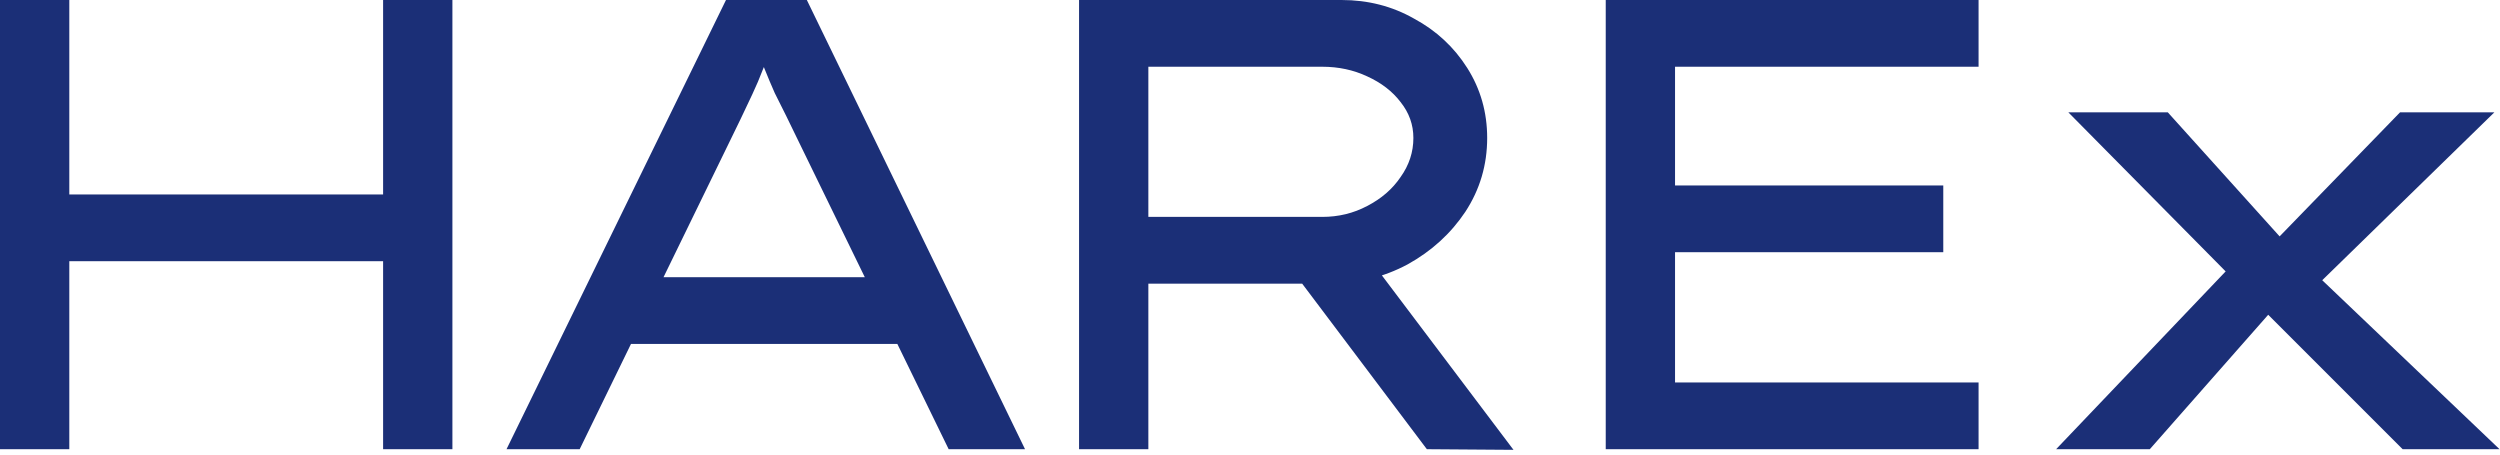
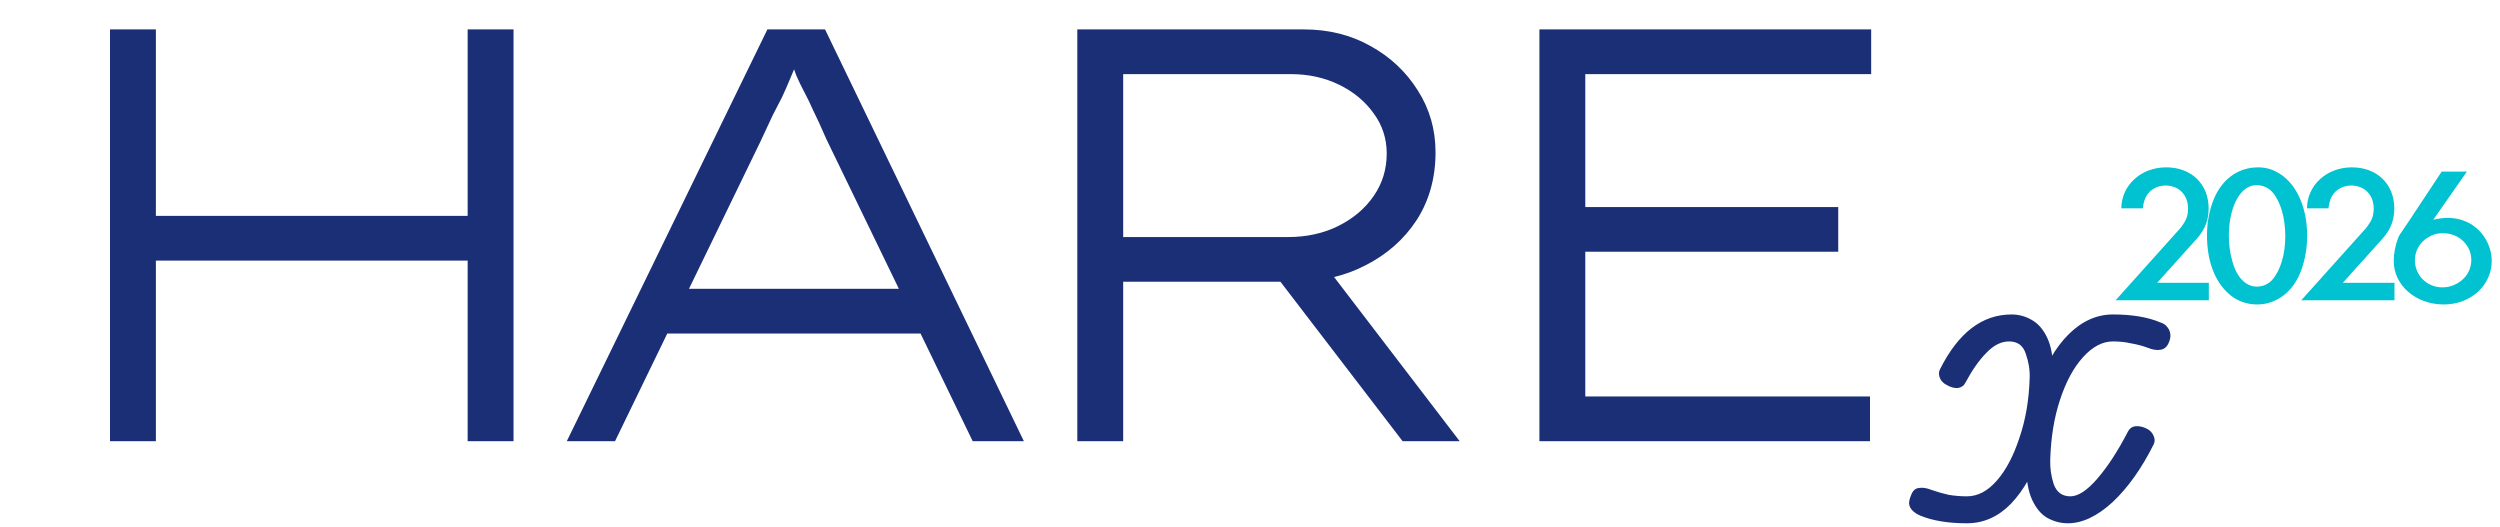
- <svg xmlns="http://www.w3.org/2000/svg" width="374" height="68" viewBox="0 0 374 68" fill="none">
-   <path d="M57.312 67.2V-5.34058e-05H67.68V67.2H57.312ZM7.72476e-05 67.2V-5.34058e-05H10.368V67.2H7.72476e-05ZM4.512 39.072L4.608 29.088H61.92V39.072H4.512ZM75.776 67.2L108.608 -5.34058e-05H120.704L153.344 67.2H141.92L119.36 20.928C118.784 19.712 118.208 18.528 117.632 17.376C117.056 16.224 116.48 15.072 115.904 13.92C115.392 12.768 114.88 11.552 114.368 10.272C113.856 8.992 113.344 7.584 112.832 6.048L115.904 5.952C115.328 7.488 114.752 8.928 114.176 10.272C113.664 11.616 113.12 12.896 112.544 14.112C111.968 15.328 111.392 16.544 110.816 17.76C110.24 18.912 109.664 20.096 109.088 21.312L86.72 67.2H75.776ZM90.08 51.456L94.208 41.472H134.048L135.68 51.456H90.08ZM161.426 67.2V-5.34058e-05H200.69C204.658 -5.34058e-05 208.274 0.928 211.538 2.784C214.866 4.576 217.522 7.04 219.506 10.176C221.49 13.312 222.482 16.8 222.482 20.64C222.482 24.672 221.394 28.352 219.218 31.68C217.042 34.944 214.162 37.568 210.578 39.552C206.994 41.472 203.058 42.432 198.77 42.432H171.794V67.2H161.426ZM213.458 67.2L190.61 36.864L201.65 34.464L226.418 67.296L213.458 67.2ZM171.794 32.448H197.81C200.242 32.448 202.482 31.904 204.53 30.816C206.642 29.728 208.306 28.288 209.522 26.496C210.802 24.704 211.442 22.752 211.442 20.64C211.442 18.656 210.802 16.864 209.522 15.264C208.306 13.664 206.642 12.384 204.53 11.424C202.482 10.464 200.242 9.984 197.81 9.984H171.794V32.448ZM240.218 67.2V-5.34058e-05H295.994V9.984H250.586V57.216H295.994V67.2H240.218ZM245.882 37.728V27.744H290.714V37.728H245.882ZM359.435 67.2L337.067 44.832L335.147 42.816L309.419 16.8H324.299L343.595 38.208L345.323 39.936L373.931 67.2H359.435ZM307.595 67.2L333.227 40.32L340.043 46.272L321.611 67.2H307.595ZM345.899 43.392L339.947 36.48L359.051 16.8H373.163L345.899 43.392Z" fill="#1B2F77" />
+ <svg xmlns="http://www.w3.org/2000/svg" width="408" height="86" viewBox="0 0 408 86" fill="none">
+   <path d="M76.32 72V4.8H83.808V72H76.32ZM17.952 72V4.8H25.44V72H17.952ZM21.6 42.528L21.696 35.232H79.488V42.528H21.6ZM92.503 72L125.239 4.8H134.647L167.095 72H158.743L134.839 22.656C134.007 20.736 133.303 19.2 132.727 18.048C132.215 16.896 131.735 15.904 131.287 15.072C130.839 14.24 130.391 13.312 129.943 12.288C129.559 11.264 129.111 9.952 128.599 8.352L130.807 8.256C130.103 10.112 129.495 11.616 128.983 12.768C128.535 13.856 128.087 14.88 127.639 15.84C127.191 16.736 126.679 17.728 126.103 18.816C125.591 19.904 124.919 21.344 124.087 23.136L100.375 72H92.503ZM106.039 54.432L109.111 47.136H150.199L151.543 54.432H106.039ZM175.816 72V4.8H212.776C216.808 4.8 220.424 5.696 223.624 7.488C226.888 9.28 229.48 11.712 231.4 14.784C233.32 17.792 234.28 21.152 234.28 24.864C234.28 29.024 233.256 32.704 231.208 35.904C229.16 39.04 226.376 41.504 222.856 43.296C219.4 45.088 215.496 45.984 211.144 45.984H183.304V72H175.816ZM228.904 72L206.248 42.432L213.832 40.128L238.216 72H228.904ZM183.304 38.688H210.184C213.256 38.688 216.008 38.08 218.44 36.864C220.872 35.648 222.792 34.016 224.2 31.968C225.608 29.92 226.312 27.616 226.312 25.056C226.312 22.624 225.608 20.448 224.2 18.528C222.792 16.544 220.904 14.976 218.536 13.824C216.168 12.672 213.544 12.096 210.664 12.096H183.304V38.688ZM251.232 72V4.8H305.376V12.096H258.72V64.704H305.184V72H251.232ZM255.264 41.088V33.792H300V41.088H255.264Z" fill="#1B2F77" />
+   <path d="M321 85.4C317.907 85.4 315.347 84.973 313.32 84.12C312.84 83.907 312.44 83.64 312.12 83.32C311.8 83 311.613 82.627 311.56 82.2C311.56 81.773 311.667 81.32 311.88 80.84C312.147 80.093 312.573 79.693 313.16 79.64C313.747 79.533 314.44 79.64 315.24 79.96C316.147 80.28 317.08 80.547 318.04 80.76C319 80.92 319.987 81 321 81C322.76 81 324.387 80.147 325.88 78.44C327.373 76.733 328.6 74.413 329.56 71.48C330.573 68.547 331.133 65.293 331.24 61.72C331.293 60.387 331.08 59.053 330.6 57.72C330.173 56.387 329.267 55.72 327.88 55.72C326.6 55.72 325.373 56.333 324.2 57.56C323.027 58.733 321.88 60.36 320.76 62.44C320.547 62.92 320.147 63.213 319.56 63.32C318.973 63.373 318.36 63.213 317.72 62.84C317.187 62.573 316.813 62.2 316.6 61.72C316.387 61.187 316.387 60.707 316.6 60.28C319.587 54.307 323.48 51.32 328.28 51.32C329.453 51.32 330.547 51.613 331.56 52.2C332.627 52.787 333.48 53.773 334.12 55.16C334.76 56.493 335.08 58.36 335.08 60.76C335.027 65.453 334.387 69.667 333.16 73.4C331.933 77.08 330.28 80.013 328.2 82.2C326.12 84.333 323.72 85.4 321 85.4ZM337.48 85.4C336.307 85.4 335.187 85.107 334.12 84.52C333.107 83.933 332.28 82.947 331.64 81.56C331 80.173 330.68 78.307 330.68 75.96C330.68 71.267 331.293 67.08 332.52 63.4C333.747 59.667 335.427 56.733 337.56 54.6C339.747 52.413 342.173 51.32 344.84 51.32C346.387 51.32 347.8 51.427 349.08 51.64C350.36 51.853 351.507 52.173 352.52 52.6C353.053 52.76 353.453 53.027 353.72 53.4C353.987 53.72 354.147 54.093 354.2 54.52C354.253 54.947 354.173 55.4 353.96 55.88C353.693 56.573 353.24 56.973 352.6 57.08C352.013 57.187 351.32 57.08 350.52 56.76C349.667 56.44 348.76 56.2 347.8 56.04C346.893 55.827 345.907 55.72 344.84 55.72C343.133 55.72 341.507 56.573 339.96 58.28C338.413 59.987 337.16 62.307 336.2 65.24C335.24 68.12 334.707 71.373 334.6 75C334.547 76.333 334.733 77.667 335.16 79C335.64 80.333 336.547 81 337.88 81C339.16 81 340.627 80.04 342.28 78.12C343.987 76.147 345.667 73.56 347.32 70.36C347.587 69.88 347.987 69.613 348.52 69.56C349.107 69.507 349.72 69.64 350.36 69.96C350.893 70.227 351.267 70.627 351.48 71.16C351.693 71.64 351.693 72.093 351.48 72.52C349.507 76.467 347.267 79.613 344.76 81.96C342.253 84.253 339.827 85.4 337.48 85.4Z" fill="#1B2F77" />
+   <path d="M345.27 49L355.8 37.27C355.92 37.15 356.19 36.76 356.52 36.25C356.91 35.59 357.09 34.96 357.09 34.03C357.09 31.81 355.59 30.28 353.43 30.28C352.77 30.28 352.14 30.43 351.6 30.73C350.43 31.39 349.89 32.35 349.71 34H346.2C346.23 30.22 349.41 27.31 353.52 27.31C357.63 27.31 360.45 30.04 360.45 34.03C360.45 34.93 360.3 35.77 360.03 36.52C359.73 37.36 359.22 38.17 358.53 38.95L352.05 46.15H360.48V49H345.27ZM368.55 27.31C369.27 27.31 369.99 27.43 370.68 27.67C374.25 28.96 376.53 33.16 376.53 38.47C376.53 40.45 376.2 42.34 375.57 44.08C374.34 47.56 371.55 49.69 368.37 49.69C366.75 49.69 365.19 49.15 364.02 48.19C361.53 46.18 360.18 42.73 360.18 38.41C360.18 36.46 360.51 34.6 361.14 32.89C362.46 29.35 365.16 27.31 368.55 27.31ZM368.28 30.22C367.83 30.22 367.38 30.31 366.96 30.52C365.01 31.48 363.75 34.63 363.75 38.5C363.75 39.91 363.93 41.32 364.32 42.64C365.04 45.28 366.51 46.78 368.34 46.78C369.27 46.78 370.23 46.36 370.83 45.67C372.18 44.14 372.96 41.5 372.96 38.56C372.96 35.5 372.18 32.86 370.83 31.33C370.23 30.64 369.27 30.22 368.28 30.22ZM375.57 49L386.1 37.27C386.22 37.15 386.49 36.76 386.82 36.25C387.21 35.59 387.39 34.96 387.39 34.03C387.39 31.81 385.89 30.28 383.73 30.28C383.07 30.28 382.44 30.43 381.9 30.73C380.73 31.39 380.19 32.35 380.01 34H376.5C376.53 30.22 379.71 27.31 383.82 27.31C387.93 27.31 390.75 30.04 390.75 34.03C390.75 34.93 390.6 35.77 390.33 36.52C390.03 37.36 389.52 38.17 388.83 38.95L382.35 46.15H390.78V49H375.57ZM398.49 28H402.6L397.11 35.86C398.1 35.65 398.7 35.56 399.51 35.56C400.8 35.56 402.03 35.89 403.11 36.49C405.24 37.69 406.65 40.12 406.65 42.58C406.65 46.57 403.23 49.69 398.82 49.69C394.26 49.69 390.66 46.57 390.66 42.61C390.66 41.38 390.9 40.09 391.38 38.83C391.53 38.44 391.53 38.44 392.85 36.52L398.49 28ZM398.64 38.05C397.83 38.05 397.02 38.26 396.3 38.71C394.92 39.52 394.11 40.93 394.11 42.46C394.11 44.95 396.09 46.9 398.61 46.9C399.45 46.9 400.29 46.69 401.04 46.24C402.48 45.43 403.32 44.02 403.32 42.43C403.32 41.65 403.11 40.93 402.75 40.3C401.88 38.86 400.41 38.05 398.64 38.05Z" fill="#00C2D0" />
</svg>
